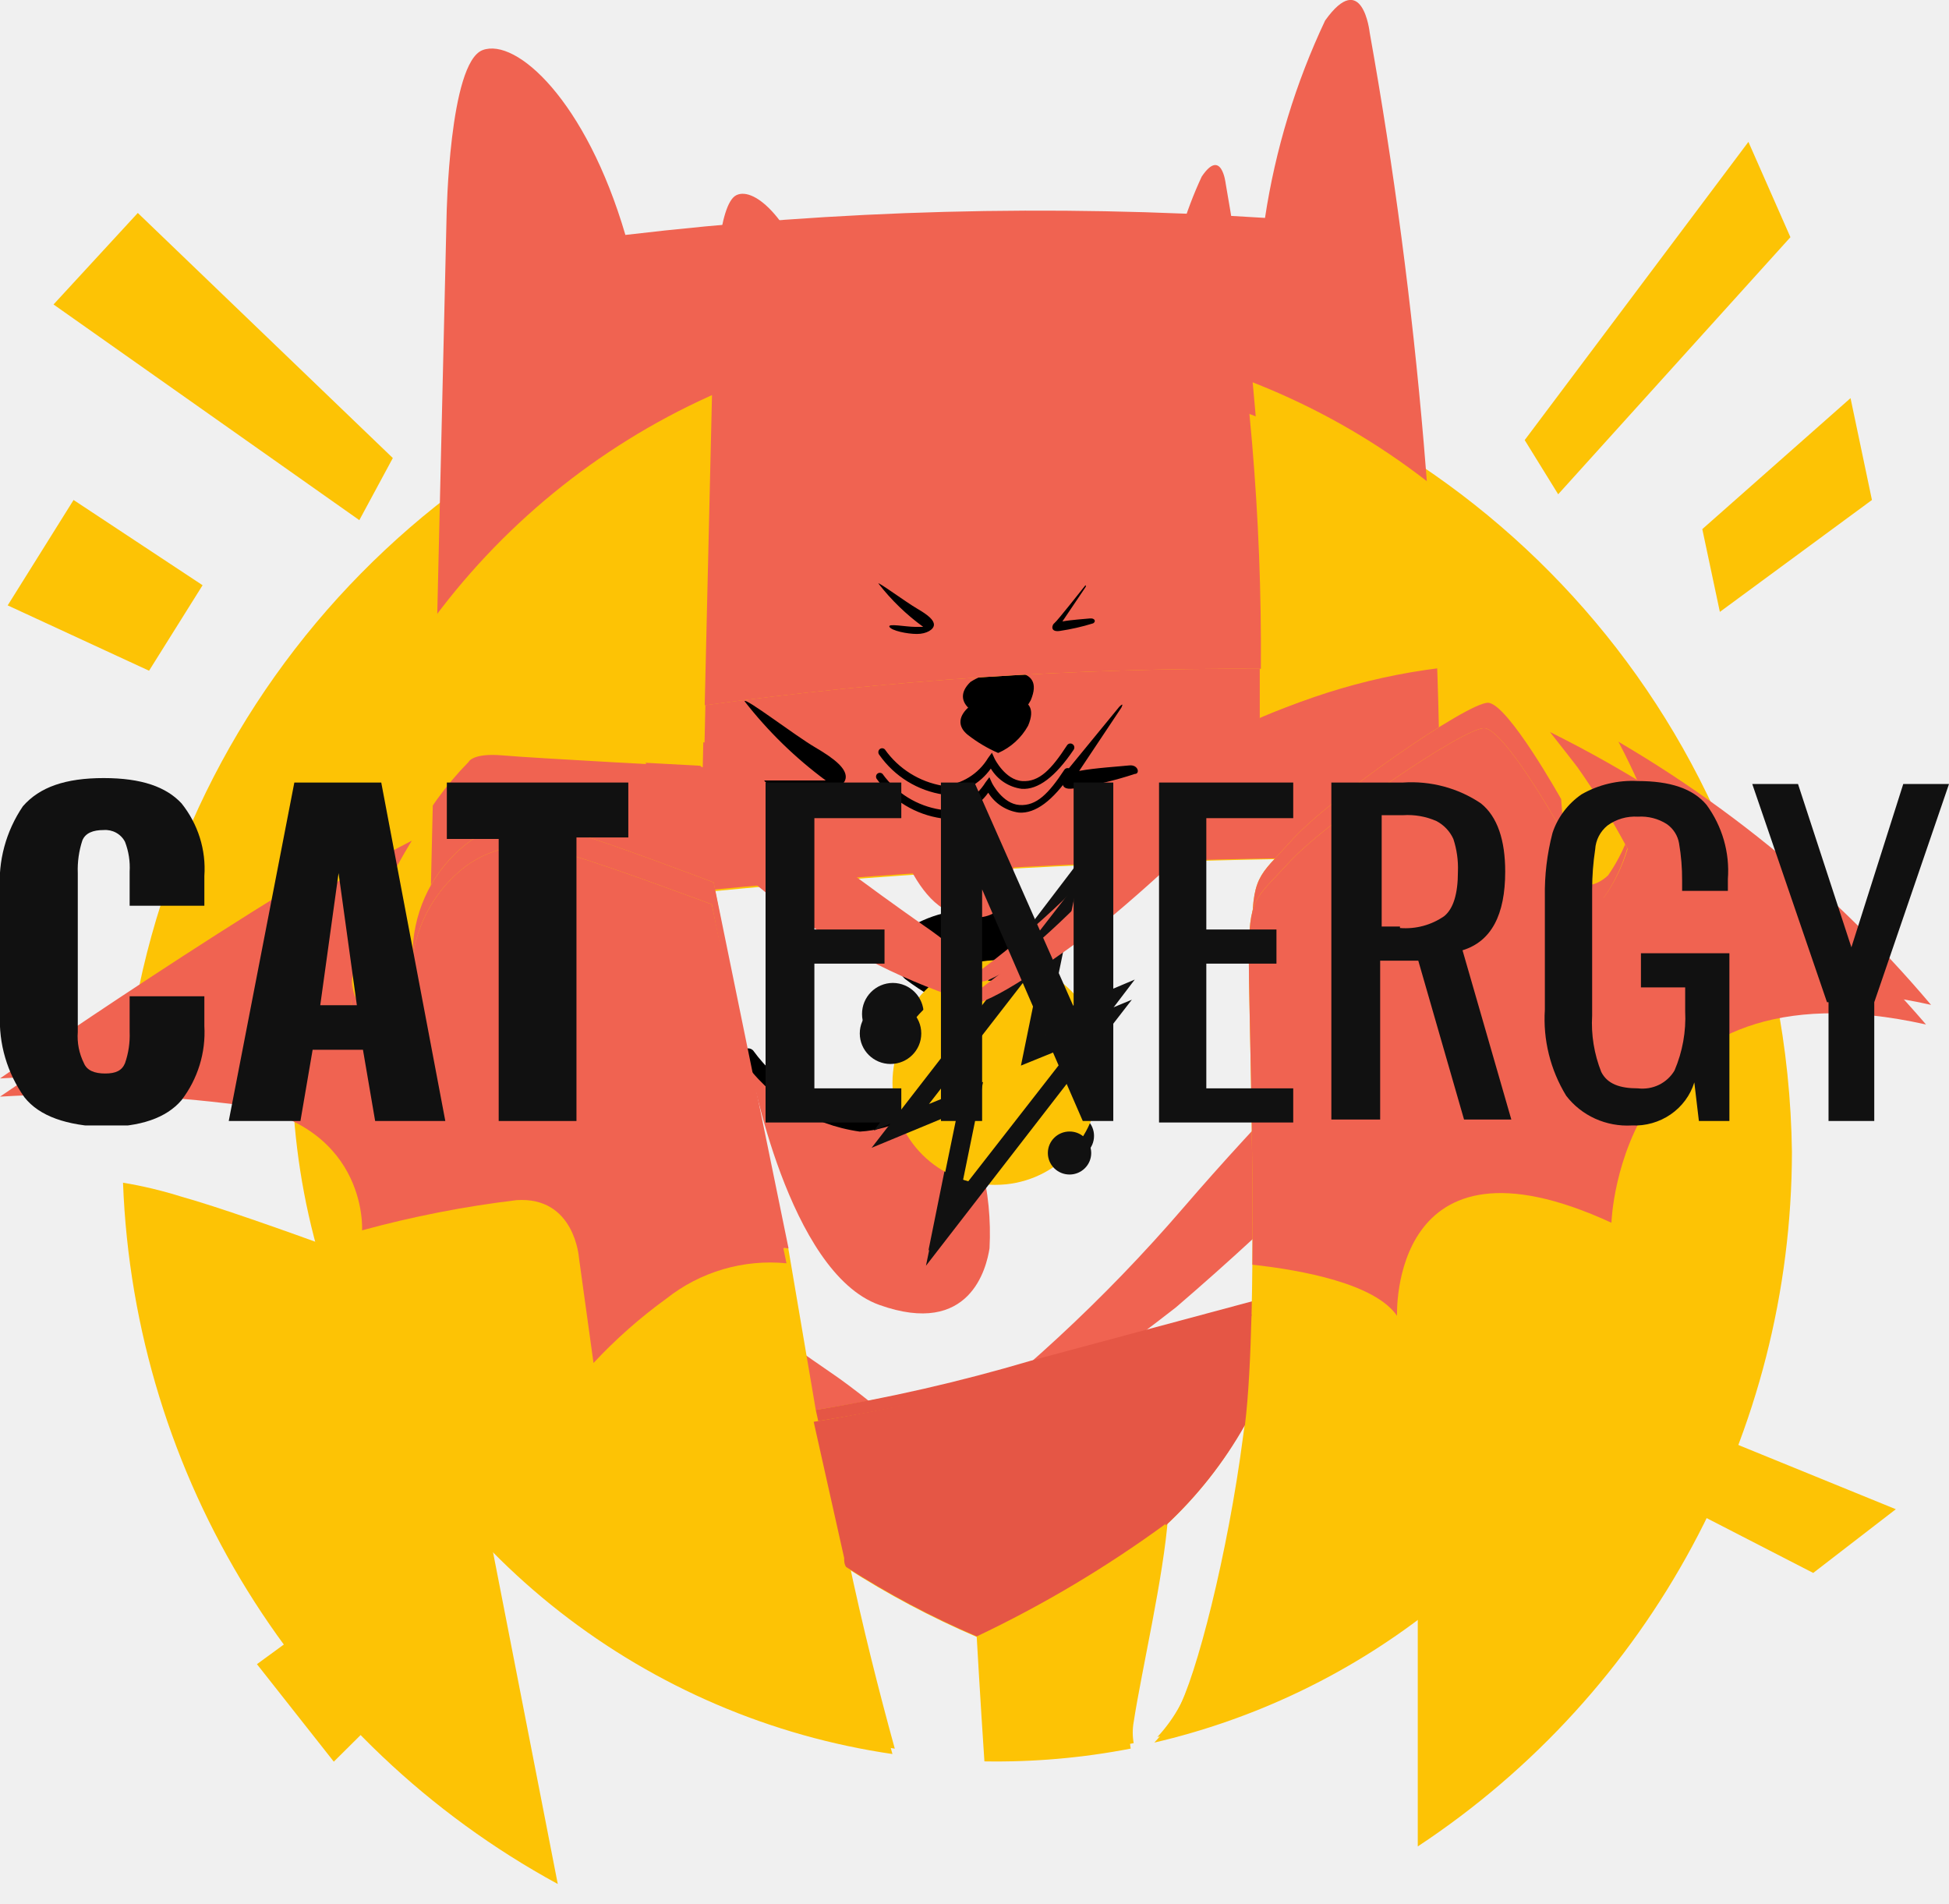
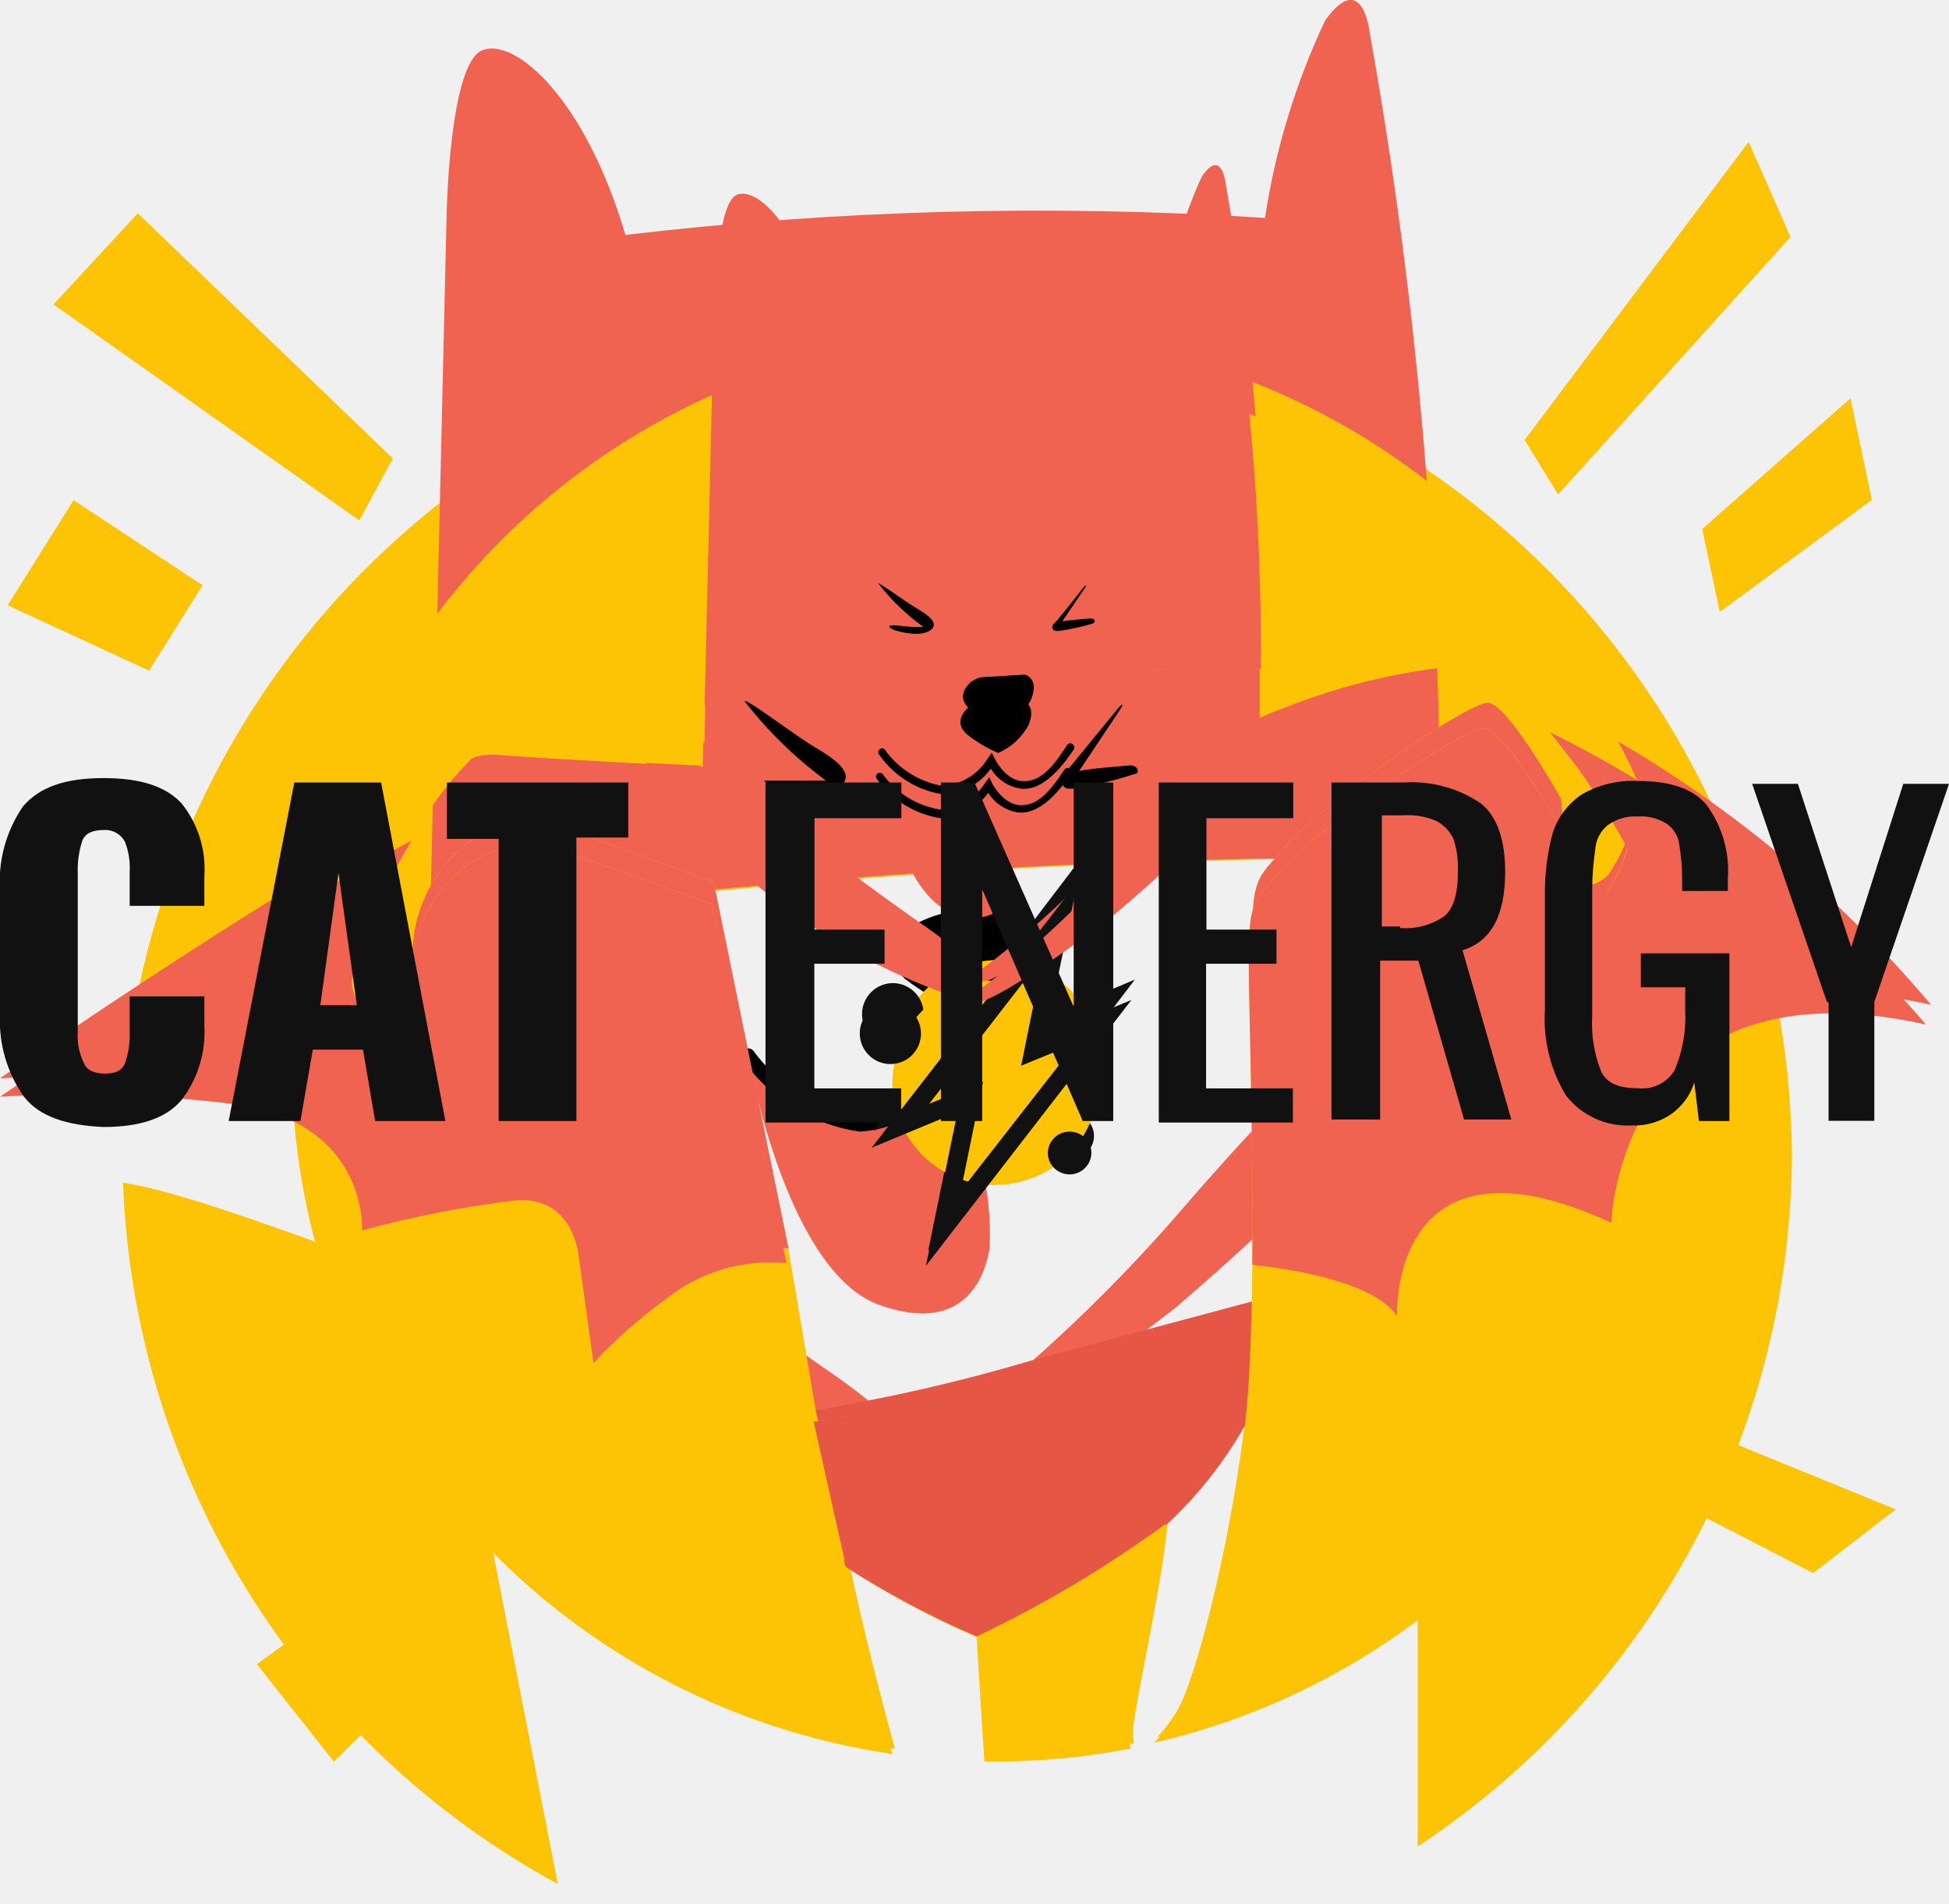
<svg xmlns="http://www.w3.org/2000/svg">
  <style>:root svg:not(:target) { display: none }</style>
-   <svg id="img-mobile" fill="none" viewBox="0 0 34 38">
-     <g clip-path="url(#a)">
-       <path fill="#FDC305" d="M6.07 20.72v-2.26a143.265 143.265 0 0 1 20.17-1.33c0 .6 0 1.21-.06 1.82a25.518 25.518 0 0 1 6-1.82A16.67 16.67 0 0 0 .19 20.39l5.88.33ZM27.24 24.23c-1.16 1.28-1.39 1.2-1.39 3.45v9.18A16.64 16.64 0 0 0 33.32 23a17.302 17.302 0 0 0-.32-3.1 33.109 33.109 0 0 0-5.76 4.33ZM6.36 25.72s-3.79-1.44-5.19-1.83A8.541 8.541 0 0 0 0 23.61a16.65 16.65 0 0 0 8.68 14L6.36 25.72Z" />
-       <path fill="#F06351" d="M26.29 17.12A89.799 89.799 0 0 0 24.89.65S24.75-.64 24 .41a14.22 14.22 0 0 0-1.2 3.94 70.34 70.34 0 0 0-12.77.34C9.24 2 7.85.75 7.18 1c-.67.25-.72 3.31-.72 3.31l-.33 14.1a143.211 143.211 0 0 1 20.16-1.29Z" />
-       <path fill="#000" d="M12.41 14c0-.09 1 .68 1.41.92.41.24.61.42.61.59 0 .17-.27.34-.63.34s-.91-.12-1-.27h1.23A8.34 8.34 0 0 1 12.41 14ZM19.89 14.11l-1.09 1.33c0 .06-.17.35.18.3a7.351 7.351 0 0 0 1.22-.29c.11 0 .07-.19-.11-.17-.18.02-.69.05-1 .11l.84-1.26s.07-.13-.04-.02ZM16.75 20.2a2.3 2.3 0 0 0 1.09-1c.28-.65 0-.91-.44-1a2.43 2.43 0 0 0-1.74.34c-.39.36-.34.72-.05 1a5.34 5.34 0 0 0 1.14.66Z" />
-       <path fill="#F06351" d="M16.35 21.45a1.92 1.92 0 0 1-.46.6 1.73 1.73 0 0 1-1 .38 2.15 2.15 0 0 1-1.47-.43 2.3 2.3 0 0 1-.53-.44c-.1-.11-.223-.2-.36-.26 0 0 .75 4.1 2.57 4.75 1.82.65 2.14-.75 2.2-1.13a5.61 5.61 0 0 0-.82-3.23c-.02-.31-.03-.11-.13-.24Z" />
-       <path fill="#000" d="M14.71 22.59a3.44 3.44 0 0 1-2.361-1.466.14.14 0 0 1 .031-.154.14.14 0 0 1 .2 0 3.26 3.26 0 0 0 2.11 1.3 2.09 2.09 0 0 0 1.63-1l.14-.19.1.21s.37.76 1 .8c.63.04 1.05-.41 1.61-1.28a.14.14 0 0 1 .2 0 .15.15 0 0 1 .05.2c-.64 1-1.27 1.44-1.88 1.4a1.549 1.549 0 0 1-1.12-.76 2.26 2.26 0 0 1-1.71.94Z" />
-       <path fill="#F06351" d="M26.24 18.92a58.634 58.634 0 0 0-5.07 5.19A31.633 31.633 0 0 1 15.88 29c-.22-.53-1.62-1.51-1.62-1.51s-3.13-2.14-5.18-3.82a34.139 34.139 0 0 1-3.13-3l-2-.11a22.57 22.57 0 0 0 12 8.8c.86-.14 3.27-1.86 5.07-3.26a58.13 58.13 0 0 0 5.94-5.89 6.15 6.15 0 0 0 1.14-2c-1.1.39-1.86.71-1.86.71Z" />
-     </g>
-     <defs />
+   <svg id="img-mobile" viewBox="0 0 34 38">
+     <path fill="#FDC305" d="M6.07 20.72v-2.26a143.26 143.26 0 0 1 20.17-1.33c0 .6 0 1.21-.06 1.82a25.52 25.52 0 0 1 6-1.82A16.67 16.67 0 0 0 .19 20.39l5.88.33Zm21.17 3.51c-1.16 1.28-1.39 1.2-1.39 3.45v9.18A16.64 16.64 0 0 0 33.32 23a17.3 17.3 0 0 0-.32-3.1 33.1 33.1 0 0 0-5.76 4.33ZM6.36 25.72s-3.79-1.44-5.19-1.83A8.54 8.54 0 0 0 0 23.61a16.65 16.65 0 0 0 8.68 14L6.36 25.72Z" />
+     <path fill="#F06351" d="M26.29 17.12A89.8 89.8 0 0 0 24.89.65S24.75-.64 24 .41a14.22 14.22 0 0 0-1.2 3.94 70.34 70.34 0 0 0-12.77.34C9.24 2 7.85.75 7.18 1c-.67.25-.72 3.31-.72 3.31l-.33 14.1a143.21 143.21 0 0 1 20.16-1.29Z" />
+     <path d="M12.41 14c0-.09 1 .68 1.41.92.41.24.61.42.61.59 0 .17-.27.34-.63.34s-.91-.12-1-.27h1.23A8.34 8.34 0 0 1 12.41 14Zm7.48.11-1.09 1.33c0 .06-.17.35.18.3a7.35 7.35 0 0 0 1.22-.29c.11 0 .07-.19-.11-.17-.18.02-.69.05-1 .11l.84-1.26s.07-.13-.04-.02Zm-3.14 6.09a2.3 2.3 0 0 0 1.09-1c.28-.65 0-.91-.44-1a2.43 2.43 0 0 0-1.74.34c-.39.36-.34.72-.05 1a5.34 5.34 0 0 0 1.14.66Z" />
+     <path fill="#F06351" d="M16.35 21.45a1.92 1.92 0 0 1-.46.6 1.73 1.73 0 0 1-1 .38 2.15 2.15 0 0 1-1.47-.43 2.3 2.3 0 0 1-.53-.44c-.1-.11-.22-.2-.36-.26 0 0 .75 4.1 2.57 4.75 1.82.65 2.14-.75 2.2-1.13a5.61 5.61 0 0 0-.82-3.23c-.02-.31-.03-.11-.13-.24Z" />
+     <path d="M14.71 22.59a3.44 3.44 0 0 1-2.36-1.47.14.14 0 0 1 .03-.15.14.14 0 0 1 .2 0 3.26 3.26 0 0 0 2.11 1.3 2.09 2.09 0 0 0 1.63-1l.14-.19.1.21s.37.76 1 .8c.63.04 1.05-.41 1.61-1.28a.14.14 0 0 1 .2 0 .15.15 0 0 1 .05.2c-.64 1-1.27 1.44-1.88 1.4a1.55 1.55 0 0 1-1.12-.76 2.26 2.26 0 0 1-1.71.94Z" />
+     <path fill="#F06351" d="M26.24 18.92a58.63 58.63 0 0 0-5.07 5.19A31.63 31.63 0 0 1 15.88 29c-.22-.53-1.62-1.51-1.62-1.51s-3.13-2.14-5.18-3.82a34.14 34.14 0 0 1-3.13-3l-2-.11a22.57 22.57 0 0 0 12 8.8c.86-.14 3.27-1.86 5.07-3.26a58.13 58.13 0 0 0 5.94-5.89 6.15 6.15 0 0 0 1.14-2c-1.1.39-1.86.71-1.86.71Z" />
  </svg>
-   <svg id="img-tablet" fill="none" viewBox="0 0 61 51">
-     <path fill="#FDC305" d="M51.582 19.854a22.231 22.231 0 0 0-6.936-9.09 21.96 21.96 0 0 0-10.503-4.396A21.887 21.887 0 0 0 22.865 7.83a22.083 22.083 0 0 0-9.058 6.934 22.354 22.354 0 0 0-4.43 10.564 22.432 22.432 0 0 0 1.373 11.386 22.238 22.238 0 0 0 6.813 9.184 21.965 21.965 0 0 0 10.442 4.54c-.5-1.815-1.008-3.822-1.456-5.951a27.756 27.756 0 0 0 4.1 2.215s.104 1.877.241 3.971c1.54.027 3.08-.11 4.592-.408a1.874 1.874 0 0 1 0-.66c.25-1.625.939-4.553 1.077-6.439a13.212 13.212 0 0 0 2.498-3.224l-.052.383c-.474 3.701-1.464 7.655-2.067 8.75a4.845 4.845 0 0 1-.715.999 22.006 22.006 0 0 0 8.563-4.141 22.237 22.237 0 0 0 6.047-7.386 22.45 22.45 0 0 0 .749-18.694Zm-1.266 3.293c-.38.374-1.163.626-1.293-.504-.129-1.13-.163-1.92-.163-1.92s-1.663-2.98-2.283-3.015c-.62-.035-5.022 3.015-6.185 4.344-1.008 1.121-1.206 1.043-1.206 3.015 0 1.486.19 7.1.086 11.392l-7.02 1.886a54.724 54.724 0 0 1-6.72 1.494l-.861-5.066h-.12L22.335 23.33s-3.282-1.252-4.488-1.59a3.213 3.213 0 0 0-3.445.547c-.472.417-.85.931-1.107 1.509a4.437 4.437 0 0 0-.384 1.836c.182.404.321.826.414 1.26.043.417-1.034.374-1.723.374-.69 0-.793-1.251-.25-2.72.424-1.129.948-2.217 1.568-3.25a10.312 10.312 0 0 1 1.783-2.51s.12-.296 1.077-.21c.956.088 6.271.374 6.271.374l.043-1.972a121.95 121.95 0 0 1 17.436-1.165v1.59a19.265 19.265 0 0 1 7.011-1.737.778.778 0 0 1 .664.339c.293.373 2.076 2.607 2.283 2.928.579.835 1.105 1.705 1.576 2.607a5.44 5.44 0 0 1-.75 1.599v.008Z" />
-     <path fill="#F06351" d="M48.636 17.83c.405.52.758.981.862 1.12.579.835 1.105 1.706 1.576 2.607a5.444 5.444 0 0 1-.74 1.547c-.38.373-1.164.625-1.293-.504-.13-1.13-.18-1.877-.18-1.877s-1.663-2.98-2.283-3.015c-.62-.035-5.023 3.015-6.186 4.344-1.008 1.121-1.206 1.043-1.206 3.015 0 1.304.147 5.779.112 9.758 1.56.174 3.851.609 4.54 1.634 0 0-.25-6.239 6.728-2.972 0 0 .241-8.506 9.872-6.325a37.712 37.712 0 0 0-11.802-9.333ZM39.565 15.813A79.266 79.266 0 0 0 38.36 1.45s-.129-1.13-.749-.208a12.474 12.474 0 0 0-1.034 3.475 60.536 60.536 0 0 0-11.043.296c-.707-2.39-1.913-3.476-2.49-3.189-.577.287-.646 2.85-.646 2.85l-.284 12.304a121.956 121.956 0 0 1 17.452-1.165Z" />
-     <path fill="#E55645" d="M39.065 39.943c.112-.93.172-2.163.207-3.527l-7.02 1.885a54.724 54.724 0 0 1-6.72 1.538l.957 4.345c0 .095 0 .19.06.286a27.759 27.759 0 0 0 4.1 2.216 36.485 36.485 0 0 0 5.927-3.589v.053a13.21 13.21 0 0 0 2.49-3.207Z" />
-     <path fill="#000" d="M27.566 13.094c-.043-.087.861.59 1.214.8.353.208.526.364.526.512 0 .148-.224.295-.534.295-.31 0-.793-.104-.862-.226-.069-.121.517 0 .81 0h.25a6.987 6.987 0 0 1-1.404-1.381ZM34.026 13.19s-.861 1.112-.939 1.164c-.077.052-.146.295.164.252a6.911 6.911 0 0 0 1.051-.244c.095-.052.06-.173-.103-.156-.164.017-.586.043-.862.096l.732-1.104s.026-.104-.043-.009ZM31.322 18.498c.399-.177.729-.482.938-.868.242-.574 0-.791-.379-.87a2.095 2.095 0 0 0-1.507.296c-.336.322-.293.634 0 .869.29.23.61.423.948.573Z" />
-     <path fill="#F06351" d="M31.011 19.593a1.78 1.78 0 0 1-.396.522c-.245.199-.547.314-.861.33a1.866 1.866 0 0 1-1.327-.383 1.724 1.724 0 0 1-.456-.39.862.862 0 0 0-.31-.218s.645 3.572 2.213 4.145c1.568.573 1.86-.66 1.904-.99a4.925 4.925 0 0 0-.706-2.816c0-.26-.018-.087-.06-.2Z" />
-     <path fill="#000" d="M29.547 20.584a2.998 2.998 0 0 1-2.024-1.243.131.131 0 0 1 0-.173.122.122 0 0 1 .086-.037.121.121 0 0 1 .086.037 2.785 2.785 0 0 0 1.817 1.138 1.806 1.806 0 0 0 1.413-.87l.12-.164.087.191s.327.66.861.695c.534.035.913-.365 1.404-1.12a.123.123 0 0 1 .172-.035.125.125 0 0 1 .035.173c-.574.852-1.117 1.26-1.628 1.225a1.328 1.328 0 0 1-.965-.634 1.954 1.954 0 0 1-1.464.817Z" />
-     <path fill="#FDC305" d="M31.235 32.28c1.784 0 3.23-1.46 3.23-3.259 0-1.8-1.446-3.258-3.23-3.258s-3.23 1.458-3.23 3.258 1.446 3.258 3.23 3.258Z" />
-     <path fill="#111" d="m35.516 26.37-2.696 1.14.99-4.893-6.46 8.48 2.697-1.138-.991 4.901 6.46-8.49ZM29.151 29.7l3.583-4.701-.698 3.476 1.723-.713-3.61 4.71.699-3.476-1.697.704ZM27.945 28.422a.969.969 0 0 0 .965-.974.969.969 0 0 0-.965-.973.969.969 0 0 0-.965.973c0 .538.432.974.965.974ZM33.561 31.95c.376 0 .68-.308.68-.687a.684.684 0 0 0-.68-.687.684.684 0 0 0-.68.687c0 .379.304.686.68.686ZM34.388 30.064a.303.303 0 0 0 .302-.304.303.303 0 0 0-.302-.305.303.303 0 0 0-.301.305c0 .168.135.304.301.304Z" />
-     <path fill="#F06351" d="M39.522 17.386a49.73 49.73 0 0 0-4.384 4.527 27.555 27.555 0 0 1-4.574 4.258c-.19-.46-1.405-1.32-1.405-1.32s-2.704-1.869-4.48-3.337a27.578 27.578 0 0 1-2.704-2.607l-1.723-.096a19.507 19.507 0 0 0 10.337 7.681c.741-.121 2.826-1.624 4.385-2.85a49.885 49.885 0 0 0 5.169-5.135c.429-.514.761-1.103.982-1.738-.982.33-1.603.617-1.603.617ZM22.337 23.33s-3.282-1.252-4.488-1.59a3.214 3.214 0 0 0-3.446.547c-.472.417-.85.931-1.107 1.509a4.439 4.439 0 0 0-.383 1.836c.182.404.32.826.413 1.26.043.417-1.033.374-1.723.374-.689 0-.792-1.251-.25-2.72.424-1.129.949-2.217 1.568-3.25C8.227 23.764 0 29.464 0 29.464a39.136 39.136 0 0 1 7.055.209c4.523.46 4.307 4.058 4.307 4.058a33.033 33.033 0 0 1 4.85-.965c1.826-.121 1.956 1.842 1.956 1.842l.456 3.354a15.804 15.804 0 0 1 2.283-2.05 5.189 5.189 0 0 1 3.773-1.13L22.337 23.33Z" />
+   <svg id="img-tablet" viewBox="0 0 61 51">
+     <path fill="#FDC305" d="M51.58 19.85a22.23 22.23 0 0 0-6.93-9.09 21.96 21.96 0 0 0-10.5-4.4 21.89 21.89 0 0 0-11.29 1.47 22.08 22.08 0 0 0-9.05 6.93 22.35 22.35 0 0 0-4.43 10.57 22.43 22.43 0 0 0 1.37 11.38 22.24 22.24 0 0 0 6.81 9.19 21.96 21.96 0 0 0 10.45 4.54c-.5-1.82-1.01-3.82-1.46-5.95a27.76 27.76 0 0 0 4.1 2.21s.1 1.88.24 3.97c1.54.03 3.08-.1 4.6-.4a1.87 1.87 0 0 1 0-.67c.24-1.62.93-4.55 1.07-6.43a13.21 13.21 0 0 0 2.5-3.23l-.06.39c-.47 3.7-1.46 7.65-2.06 8.75a4.84 4.84 0 0 1-.72 1 22 22 0 0 0 8.57-4.15 22.24 22.24 0 0 0 6.04-7.38 22.45 22.45 0 0 0 .75-18.7Zm-1.26 3.3c-.38.37-1.17.62-1.3-.5-.13-1.14-.16-1.93-.16-1.93s-1.66-2.98-2.28-3.01c-.62-.04-5.02 3.01-6.19 4.34-1 1.12-1.2 1.04-1.2 3.02 0 1.48.19 7.1.08 11.39l-7.02 1.89a54.72 54.72 0 0 1-6.72 1.49l-.86-5.07h-.12l-2.21-11.44s-3.29-1.25-4.5-1.59a3.21 3.21 0 0 0-3.44.55 4.4 4.4 0 0 0-1.1 1.5 4.44 4.44 0 0 0-.39 1.84c.18.4.32.83.42 1.26.04.42-1.04.38-1.73.38s-.8-1.26-.25-2.72c.43-1.13.95-2.22 1.57-3.25a10.31 10.31 0 0 1 1.78-2.51s.12-.3 1.08-.21c.96.08 6.27.37 6.27.37l.04-1.97a121.95 121.95 0 0 1 17.44-1.17v1.6a19.27 19.27 0 0 1 7.01-1.74.78.78 0 0 1 .67.33c.29.38 2.07 2.61 2.28 2.93.58.84 1.1 1.7 1.57 2.61a5.44 5.44 0 0 1-.75 1.6Z" />
+     <path fill="#F06351" d="m48.64 17.83.86 1.12c.58.83 1.1 1.7 1.57 2.6a5.44 5.44 0 0 1-.74 1.55c-.38.38-1.16.63-1.29-.5-.13-1.13-.18-1.88-.18-1.88s-1.66-2.98-2.28-3.01c-.62-.04-5.02 3.01-6.19 4.34-1 1.12-1.2 1.04-1.2 3.02 0 1.3.14 5.78.1 9.75 1.57.18 3.86.61 4.55 1.64 0 0-.25-6.24 6.73-2.97 0 0 .24-8.5 9.87-6.33a37.71 37.71 0 0 0-11.8-9.33Zm-9.08-2.02a79.27 79.27 0 0 0-1.2-14.36s-.13-1.13-.75-.2a12.47 12.47 0 0 0-1.03 3.47 60.54 60.54 0 0 0-11.05.3c-.7-2.4-1.9-3.48-2.49-3.2-.57.3-.64 2.85-.64 2.85l-.29 12.3a121.96 121.96 0 0 1 17.46-1.16Z" />
+     <path fill="#E55645" d="M39.06 39.94c.12-.93.18-2.16.21-3.52l-7.02 1.88a54.72 54.72 0 0 1-6.72 1.54l.96 4.34c0 .1 0 .2.06.29a27.76 27.76 0 0 0 4.1 2.22 36.48 36.48 0 0 0 5.93-3.6v.06a13.21 13.21 0 0 0 2.49-3.2Z" />
+     <path d="M27.57 13.1c-.05-.1.86.58 1.21.8.35.2.53.36.53.5 0 .15-.23.3-.54.3-.3 0-.8-.1-.86-.22-.07-.13.52 0 .81 0h.25a6.99 6.99 0 0 1-1.4-1.39Zm6.46.09s-.86 1.11-.94 1.16c-.08.06-.15.3.16.26a6.91 6.91 0 0 0 1.05-.25c.1-.05.06-.17-.1-.15a6.7 6.7 0 0 0-.86.1l.73-1.11s.03-.1-.04-.01Zm-2.7 5.3c.4-.17.72-.47.93-.86.24-.57 0-.8-.38-.87a2.1 2.1 0 0 0-1.5.3c-.34.32-.3.63 0 .87.28.23.6.42.94.57Z" />
+     <path fill="#F06351" d="M31.01 19.6a1.78 1.78 0 0 1-.4.51c-.24.2-.54.32-.86.33a1.87 1.87 0 0 1-1.32-.38 1.72 1.72 0 0 1-.46-.39.86.86 0 0 0-.3-.22s.64 3.58 2.2 4.15c1.57.57 1.86-.66 1.9-1a4.92 4.92 0 0 0-.7-2.8c0-.27-.02-.1-.06-.2Z" />
+     <path d="M29.55 20.58a3 3 0 0 1-2.03-1.24.13.13 0 0 1 0-.17.12.12 0 0 1 .09-.04.12.12 0 0 1 .08.04 2.79 2.79 0 0 0 1.82 1.14 1.8 1.8 0 0 0 1.41-.87l.12-.17.1.2s.32.65.85.69c.54.03.92-.37 1.4-1.12a.12.12 0 0 1 .18-.04.13.13 0 0 1 .03.18c-.57.85-1.11 1.26-1.62 1.22a1.33 1.33 0 0 1-.97-.63 1.95 1.95 0 0 1-1.46.81Z" />
+     <path fill="#FDC305" d="M31.23 32.28a3.25 3.25 0 0 0 3.23-3.26c0-1.8-1.44-3.26-3.23-3.26S28 27.22 28 29.02s1.45 3.26 3.23 3.26Z" />
+     <path fill="#111" d="m35.52 26.37-2.7 1.14.99-4.9-6.46 8.49 2.7-1.14-1 4.9 6.47-8.49Zm-6.37 3.33 3.58-4.7-.7 3.47 1.73-.7-3.61 4.7.7-3.47-1.7.7Zm-1.2-1.28a.97.97 0 0 0 .96-.97.97.97 0 0 0-.96-.97.97.97 0 0 0-.97.97c0 .54.43.97.96.97Zm5.61 3.53c.38 0 .68-.3.68-.69a.68.68 0 0 0-.68-.68.68.68 0 0 0-.68.68c0 .38.3.69.68.69Zm.83-1.89a.3.3 0 0 0 .3-.3.3.3 0 0 0-.3-.3.3.3 0 0 0-.3.3c0 .17.13.3.3.3Z" />
+     <path fill="#F06351" d="M39.52 17.39a49.73 49.73 0 0 0-4.38 4.52 27.55 27.55 0 0 1-4.58 4.26c-.19-.46-1.4-1.32-1.4-1.32s-2.7-1.87-4.48-3.34a27.58 27.58 0 0 1-2.7-2.6l-1.73-.1A19.5 19.5 0 0 0 30.6 26.5c.74-.12 2.82-1.62 4.38-2.85a49.88 49.88 0 0 0 5.17-5.13c.43-.52.76-1.1.98-1.74-.98.33-1.6.62-1.6.62Zm-17.18 5.94s-3.29-1.25-4.5-1.59a3.21 3.21 0 0 0-3.44.55 4.4 4.4 0 0 0-1.1 1.5 4.44 4.44 0 0 0-.39 1.84c.19.4.32.83.42 1.26.04.42-1.04.38-1.73.38s-.79-1.26-.25-2.72c.43-1.13.95-2.22 1.57-3.25C8.22 23.76 0 29.46 0 29.46a39.14 39.14 0 0 1 7.05.21c4.53.46 4.31 4.06 4.31 4.06a33.03 33.03 0 0 1 4.85-.96c1.83-.13 1.96 1.84 1.96 1.84l.45 3.35a15.8 15.8 0 0 1 2.29-2.05 5.19 5.19 0 0 1 3.77-1.13l-2.34-11.45Z" />
  </svg>
-   <svg id="img-desktop" fill="none" viewBox="0 0 71 59">
-     <path fill="#FDC305" d="M59.883 23.806A25.432 25.432 0 0 0 51.83 13.43a25.725 25.725 0 0 0-12.193-5.02 25.803 25.803 0 0 0-13.093 1.671 25.59 25.59 0 0 0-10.515 7.916 25.296 25.296 0 0 0-5.144 12.06 25.212 25.212 0 0 0 1.595 12.997 25.423 25.423 0 0 0 7.909 10.484 25.719 25.719 0 0 0 12.122 5.184 113.04 113.04 0 0 1-1.69-6.794 32.41 32.41 0 0 0 4.76 2.529s.12 2.142.28 4.533c1.789.03 3.575-.126 5.33-.466a2.104 2.104 0 0 1 0-.754c.29-1.855 1.09-5.198 1.25-7.35a15.114 15.114 0 0 0 2.9-3.68l-.06.436c-.55 4.226-1.7 8.74-2.4 9.989a5.536 5.536 0 0 1-.83 1.14 25.73 25.73 0 0 0 9.941-4.727 25.48 25.48 0 0 0 7.021-8.43 25.252 25.252 0 0 0 .87-21.341Zm-1.47 3.76c-.44.426-1.35.714-1.5-.576a34.09 34.09 0 0 1-.19-2.192s-1.93-3.402-2.65-3.442c-.72-.04-5.831 3.442-7.181 4.96-1.17 1.28-1.4 1.19-1.4 3.442 0 1.696.22 8.104.1 13.004l-8.15 2.153c-2.562.729-5.168 1.299-7.801 1.706l-1-5.783h-.14l-2.57-13.064s-3.81-1.428-5.21-1.815a3.788 3.788 0 0 0-4 .625 5.032 5.032 0 0 0-1.285 1.722 4.995 4.995 0 0 0-.446 2.097c.212.46.373.943.48 1.438.05.476-1.2.426-2 .426s-.92-1.428-.29-3.104c.492-1.29 1.1-2.531 1.82-3.71a11.776 11.776 0 0 1 2.07-2.867s.14-.337 1.25-.238c1.11.1 7.28.427 7.28.427l.05-2.252a143.93 143.93 0 0 1 20.242-1.33v1.816a22.671 22.671 0 0 1 8.14-1.984.916.916 0 0 1 .77.387c.34.427 2.41 2.976 2.65 3.343a27.73 27.73 0 0 1 1.83 2.976 6.167 6.167 0 0 1-.87 1.825v.01Z" />
-     <path fill="#F06351" d="M56.463 21.495c.47.595.88 1.121 1 1.28a27.74 27.74 0 0 1 1.83 2.976c-.19.63-.48 1.226-.86 1.765-.44.427-1.35.714-1.5-.575-.15-1.29-.21-2.143-.21-2.143s-1.93-3.402-2.65-3.442c-.72-.04-5.83 3.442-7.18 4.96-1.17 1.28-1.4 1.19-1.4 3.442 0 1.488.17 6.596.13 11.14 1.81.198 4.47.694 5.27 1.864 0 0-.29-7.122 7.81-3.392 0 0 .28-9.711 11.46-7.221a43.671 43.671 0 0 0-13.7-10.654ZM45.932 19.194a89.015 89.015 0 0 0-1.4-16.397s-.15-1.29-.87-.238a14.057 14.057 0 0 0-1.2 3.968 71.461 71.461 0 0 0-12.82.337c-.82-2.728-2.22-3.968-2.89-3.64-.67.327-.75 3.253-.75 3.253l-.33 14.046a143.942 143.942 0 0 1 20.26-1.33Z" />
-     <path fill="#E55645" d="M45.352 46.74c.13-1.062.2-2.47.24-4.028l-8.15 2.153a64.434 64.434 0 0 1-7.8 1.756l1.11 4.96c0 .108 0 .218.07.327a32.398 32.398 0 0 0 4.76 2.53 42.484 42.484 0 0 0 6.88-4.098v.06a15.115 15.115 0 0 0 2.89-3.66Z" />
-     <path fill="#000" d="M32.002 16.09c-.05-.1 1 .674 1.41.912.41.238.61.416.61.585 0 .169-.26.337-.62.337s-.92-.119-1-.258c-.08-.139.6 0 .94 0h.29a8.052 8.052 0 0 1-1.63-1.577ZM39.502 16.198s-1 1.27-1.09 1.33c-.09.059-.17.337.19.287a8.146 8.146 0 0 0 1.22-.278c.11-.06.07-.198-.12-.178-.19.02-.68.05-1 .109l.85-1.26s.03-.119-.05-.01ZM36.362 22.259a2.293 2.293 0 0 0 1.09-.992c.28-.655 0-.903-.44-.992-.606-.11-1.23.01-1.75.337-.39.367-.34.724 0 .992a5.17 5.17 0 0 0 1.1.655Z" />
-     <path fill="#F06351" d="M36.002 23.509c-.115.225-.271.427-.46.595-.285.227-.635.36-1 .377a2.193 2.193 0 0 1-1.54-.437 1.995 1.995 0 0 1-.53-.446 1.002 1.002 0 0 0-.36-.248s.75 4.077 2.57 4.731c1.82.655 2.16-.753 2.21-1.13a5.55 5.55 0 0 0-.82-3.214c0-.298-.02-.1-.07-.228Z" />
-     <path fill="#000" d="M34.301 24.64a3.518 3.518 0 0 1-2.35-1.419.148.148 0 0 1 0-.198.14.14 0 0 1 .155-.031.14.14 0 0 1 .045.03 3.209 3.209 0 0 0 2.11 1.3 2.121 2.121 0 0 0 1.64-.992l.14-.188.1.218s.38.754 1 .794c.62.04 1.06-.417 1.63-1.28a.144.144 0 0 1 .2-.04.143.143 0 0 1 .04.199c-.666.972-1.296 1.438-1.89 1.398a1.557 1.557 0 0 1-1.12-.724 2.254 2.254 0 0 1-1.7.933Z" />
-     <path fill="#FDC305" d="M36.262 37.99c2.07 0 3.75-1.665 3.75-3.719s-1.68-3.72-3.75-3.72c-2.072 0-3.75 1.666-3.75 3.72 0 2.054 1.678 3.72 3.75 3.72Z" />
-     <path fill="#111" d="m41.232 31.246-3.13 1.3 1.15-5.585-7.5 9.68 3.13-1.298-1.15 5.594 7.5-9.691Zm-7.39 3.799 4.16-5.366-.81 3.967 2-.813-4.19 5.376.81-3.968-1.97.804ZM32.441 33.587c.62 0 1.12-.498 1.12-1.111 0-.614-.5-1.111-1.12-1.111-.618 0-1.12.497-1.12 1.11 0 .614.502 1.112 1.12 1.112ZM38.962 37.614c.436 0 .79-.35.79-.784a.787.787 0 0 0-.79-.783c-.436 0-.79.35-.79.783 0 .433.354.784.79.784ZM39.922 35.462c.193 0 .35-.156.35-.348a.349.349 0 0 0-.35-.347.349.349 0 0 0-.35.347c0 .192.157.348.35.348Z" />
-     <path fill="#F06351" d="M45.882 20.99a57.219 57.219 0 0 0-5.09 5.167 31.79 31.79 0 0 1-5.31 4.86c-.22-.525-1.63-1.507-1.63-1.507s-3.14-2.133-5.2-3.81a31.78 31.78 0 0 1-3.14-2.975l-2-.109a22.62 22.62 0 0 0 12 8.769c.86-.14 3.28-1.855 5.09-3.254a57.44 57.44 0 0 0 6-5.862 6.314 6.314 0 0 0 1.14-1.984c-1.14.377-1.86.704-1.86.704Z" />
-     <path fill="#FDC305" d="m65.223 3.472-8.46 9.364-1.22-1.974L63.693 0l1.53 3.472ZM62.653 17.12l5.54-4.076-.78-3.71-5.4 4.771.64 3.016ZM59.923 48.972l6.13 3.154 3.01-2.321-6.69-2.728-2.45 1.895ZM1.95 5.922l3.07-3.333 9.29 8.927-1.22 2.262L1.95 5.922ZM7.38 16.149l-4.7-3.105-2.4 3.839 5.15 2.38 1.95-3.114ZM13.91 52.126l-4.55 3.323L12.16 59l4.02-3.988-2.27-2.886Z" />
-     <path fill="#F06351" d="M25.931 27.774s-3.81-1.428-5.21-1.815a3.788 3.788 0 0 0-4 .625 5.032 5.032 0 0 0-1.285 1.722 4.994 4.994 0 0 0-.445 2.097c.211.46.372.943.48 1.438.05.476-1.2.426-2 .426s-.92-1.428-.29-3.104c.491-1.29 1.1-2.531 1.82-3.71C9.55 28.27 0 34.777 0 34.777a46.196 46.196 0 0 1 8.19.238c5.25.526 5 4.632 5 4.632a38.924 38.924 0 0 1 5.63-1.1c2.121-.14 2.271 2.102 2.271 2.102l.53 3.83a18.248 18.248 0 0 1 2.65-2.342 6.095 6.095 0 0 1 4.38-1.29l-2.72-13.073Z" />
+   <svg id="img-desktop" viewBox="0 0 71 59">
+     <path fill="#FDC305" d="M59.88 23.8a25.43 25.43 0 0 0-8.05-10.37 25.73 25.73 0 0 0-12.2-5.02 25.8 25.8 0 0 0-13.09 1.67A25.59 25.59 0 0 0 16.03 18a25.3 25.3 0 0 0-5.15 12.06 25.21 25.21 0 0 0 1.6 13 25.42 25.42 0 0 0 7.9 10.48 25.72 25.72 0 0 0 12.13 5.18 113.04 113.04 0 0 1-1.69-6.8 32.41 32.41 0 0 0 4.76 2.54s.12 2.14.28 4.53c1.79.03 3.58-.13 5.33-.47a2.1 2.1 0 0 1 0-.75c.3-1.85 1.1-5.2 1.25-7.35a15.11 15.11 0 0 0 2.9-3.68l-.06.44c-.55 4.22-1.7 8.74-2.4 9.99a5.54 5.54 0 0 1-.83 1.14A25.73 25.73 0 0 0 52 53.58a25.48 25.48 0 0 0 7.02-8.43 25.25 25.25 0 0 0 .87-21.34Zm-1.47 3.77c-.44.42-1.35.71-1.5-.58a34.09 34.09 0 0 1-.19-2.2s-1.93-3.4-2.65-3.43c-.72-.04-5.83 3.44-7.18 4.96-1.17 1.28-1.4 1.19-1.4 3.44 0 1.7.22 8.1.1 13l-8.15 2.16c-2.56.72-5.17 1.3-7.8 1.7l-1-5.78h-.14l-2.57-13.07s-3.8-1.42-5.2-1.81a3.79 3.79 0 0 0-4 .62 5.03 5.03 0 0 0-1.3 1.73 5 5 0 0 0-.44 2.1c.21.45.37.94.48 1.43.05.48-1.2.43-2 .43s-.92-1.43-.29-3.1A22.5 22.5 0 0 1 15 25.44a11.78 11.78 0 0 1 2.07-2.86s.14-.34 1.25-.24c1.11.1 7.28.43 7.28.43l.05-2.26a143.93 143.93 0 0 1 20.24-1.33V21a22.67 22.67 0 0 1 8.14-1.98.92.92 0 0 1 .77.38c.34.43 2.41 2.98 2.65 3.35a27.73 27.73 0 0 1 1.83 2.97 6.17 6.17 0 0 1-.87 1.83Z" />
+     <path fill="#F06351" d="m56.46 21.5 1 1.28a27.74 27.74 0 0 1 1.83 2.97 6.14 6.14 0 0 1-.86 1.77c-.44.42-1.35.71-1.5-.58-.15-1.29-.2-2.14-.2-2.14s-1.94-3.4-2.66-3.44c-.72-.04-5.83 3.44-7.18 4.96-1.17 1.28-1.4 1.19-1.4 3.44 0 1.49.17 6.6.13 11.14 1.81.2 4.47.7 5.27 1.86 0 0-.29-7.12 7.81-3.39 0 0 .28-9.71 11.46-7.22a43.67 43.67 0 0 0-13.7-10.65Zm-10.53-2.3a89.02 89.02 0 0 0-1.4-16.4s-.15-1.3-.87-.24a14.06 14.06 0 0 0-1.2 3.97 71.46 71.46 0 0 0-12.82.33c-.82-2.72-2.22-3.96-2.89-3.64-.67.33-.75 3.26-.75 3.26l-.33 14.04a143.94 143.94 0 0 1 20.26-1.33Z" />
+     <path fill="#E55645" d="M45.35 46.74c.13-1.06.2-2.47.24-4.03l-8.15 2.16a64.43 64.43 0 0 1-7.8 1.75l1.11 4.96c0 .1 0 .22.07.33a32.4 32.4 0 0 0 4.76 2.53 42.48 42.48 0 0 0 6.88-4.1v.06a15.12 15.12 0 0 0 2.9-3.66Z" />
+     <path d="M32 16.09c-.05-.1 1 .67 1.41.91.41.24.61.42.61.59 0 .17-.26.33-.62.33s-.92-.12-1-.25c-.08-.14.6 0 .94 0h.3A8.05 8.05 0 0 1 32 16.09Zm7.5.1s-1 1.28-1.09 1.34c-.09.06-.17.33.2.28a8.15 8.15 0 0 0 1.21-.27c.11-.06.07-.2-.12-.18-.19.02-.68.05-1 .1l.85-1.25s.03-.12-.05-.01Zm-3.14 6.07a2.3 2.3 0 0 0 1.1-1c.27-.65 0-.9-.45-.99a2.5 2.5 0 0 0-1.75.34c-.39.37-.34.73 0 1a5.17 5.17 0 0 0 1.1.65Z" />
+     <path fill="#F06351" d="M36 23.5c-.11.23-.27.44-.46.6-.28.23-.63.36-1 .38a2.2 2.2 0 0 1-1.54-.44 2 2 0 0 1-.53-.44 1 1 0 0 0-.36-.25s.75 4.08 2.57 4.73c1.82.66 2.16-.75 2.21-1.13a5.55 5.55 0 0 0-.82-3.21c0-.3-.02-.1-.07-.23Z" />
+     <path d="M34.3 24.64a3.52 3.52 0 0 1-2.35-1.42.15.15 0 0 1 0-.2.14.14 0 0 1 .16-.03.14.14 0 0 1 .04.03 3.2 3.2 0 0 0 2.11 1.3 2.12 2.12 0 0 0 1.64-.99l.14-.19.1.22s.38.75 1 .8c.62.03 1.06-.42 1.63-1.29a.14.14 0 0 1 .2-.04.14.14 0 0 1 .04.2c-.66.98-1.3 1.44-1.89 1.4a1.56 1.56 0 0 1-1.12-.72 2.25 2.25 0 0 1-1.7.93Z" />
+     <path fill="#FDC305" d="M36.26 37.99c2.07 0 3.75-1.67 3.75-3.72s-1.68-3.72-3.75-3.72a3.73 3.73 0 0 0-3.75 3.72A3.73 3.73 0 0 0 36.26 38Z" />
+     <path fill="#111" d="m41.23 31.25-3.13 1.3 1.15-5.59-7.5 9.68 3.13-1.3-1.15 5.6 7.5-9.7Zm-7.39 3.8L38 29.68l-.8 3.97 2-.82-4.2 5.38.81-3.97-1.97.8Zm-1.4-1.46a1.11 1.11 0 1 0 0-2.22c-.62 0-1.12.5-1.12 1.1 0 .62.5 1.12 1.12 1.12Zm6.52 4.02a.8.8 0 0 0 .8-.78.79.79 0 0 0-.8-.78.79.79 0 0 0-.79.78c0 .43.36.78.8.78Zm.96-2.15c.2 0 .35-.15.35-.35a.35.35 0 0 0-.35-.34.35.35 0 0 0-.35.34c0 .2.16.35.35.35Z" />
+     <path fill="#F06351" d="M45.88 20.99a57.22 57.22 0 0 0-5.09 5.17 31.79 31.79 0 0 1-5.3 4.86c-.23-.53-1.64-1.51-1.64-1.51s-3.14-2.13-5.2-3.81a31.78 31.78 0 0 1-3.14-2.98l-2-.1a22.62 22.62 0 0 0 12 8.76c.86-.14 3.28-1.85 5.1-3.25a57.44 57.44 0 0 0 6-5.86 6.31 6.31 0 0 0 1.13-1.99c-1.14.38-1.86.7-1.86.7Z" />
+     <path fill="#FDC305" d="m65.22 3.47-8.46 9.37-1.22-1.98L63.7 0l1.53 3.47Zm-2.57 13.65 5.54-4.08-.78-3.7-5.4 4.76.64 3.02Zm-2.73 31.85 6.13 3.16 3.01-2.32-6.69-2.73-2.45 1.9ZM1.95 5.92 5.02 2.6l9.29 8.93-1.22 2.26L1.95 5.92Zm5.43 10.23-4.7-3.1-2.4 3.83 5.15 2.38 1.95-3.11Zm6.53 35.98-4.55 3.32 2.8 3.55 4.02-3.99-2.27-2.88Z" />
+     <path fill="#F06351" d="M25.93 27.77s-3.8-1.42-5.2-1.81a3.79 3.79 0 0 0-4 .62 5.03 5.03 0 0 0-1.3 1.73 5 5 0 0 0-.44 2.1c.21.45.37.94.48 1.43.05.48-1.2.43-2 .43s-.92-1.43-.29-3.1c.5-1.3 1.1-2.54 1.82-3.72-5.45 2.82-15 9.33-15 9.33a46.2 46.2 0 0 1 8.19.23c5.25.53 5 4.64 5 4.64a38.92 38.92 0 0 1 5.63-1.1c2.12-.14 2.27 2.1 2.27 2.1l.53 3.83a18.25 18.25 0 0 1 2.65-2.34 6.1 6.1 0 0 1 4.38-1.3l-2.72-13.07Z" />
  </svg>
-   <svg id="text" viewBox="0 0 101 18" fill="none">
-     <g clip-path="url(#clip0_135_3354)">
-       <path d="M1.264 16.538C0.37 15.276 -0.075 13.763 1.02073e-05 12.231V5.846C-0.108 4.298 0.308 2.757 1.185 1.462C2.055 0.462 3.398 0 5.374 0C7.35 0 8.614 0.462 9.405 1.308C10.263 2.379 10.685 3.721 10.59 5.077V6.615H6.718V4.846C6.749 4.323 6.668 3.799 6.48 3.308C6.38 3.109 6.221 2.945 6.024 2.835C5.827 2.725 5.6 2.676 5.374 2.692C4.821 2.692 4.426 2.846 4.268 3.231C4.089 3.777 4.009 4.35 4.031 4.923V13.154C3.989 13.71 4.098 14.267 4.347 14.769C4.505 15.154 4.9 15.308 5.453 15.308C6.006 15.308 6.322 15.154 6.48 14.769C6.66 14.249 6.74 13.702 6.718 13.154V11.308H10.59V12.846C10.67 14.224 10.251 15.585 9.405 16.692C8.614 17.615 7.271 18.077 5.374 18.077C3.477 18 2.055 17.538 1.264 16.538Z" fill="#111111" />
-       <path d="M15.253 0.231H19.757L23.077 17.769H19.441L18.809 14.077H16.201L15.569 17.769H11.854L15.253 0.231ZM18.493 11.769L17.545 4.923L16.596 11.769H18.493Z" fill="#111111" />
-       <path d="M25.843 3.154H23.156V0.231H32.56V3.077H29.873V17.769H25.843V3.154Z" fill="#111111" />
-       <path d="M39.752 0.231H46.707V2.077H42.202V7.846H45.837V9.615H42.202V16.077H46.707V17.846H39.673V0.231H39.752Z" fill="#111111" />
-       <path d="M48.761 0.231H50.5L55.637 11.846V0.231H57.692V17.769H56.111L50.895 5.769V17.769H48.761V0.231Z" fill="#111111" />
-       <path d="M60.063 0.231H67.017V2.077H62.513V7.846H66.148V9.615H62.513V16.077H67.017V17.846H60.063V0.231Z" fill="#111111" />
-       <path d="M69.072 0.231H72.707C74.138 0.135 75.559 0.514 76.738 1.308C77.607 2 78.002 3.231 78.002 4.846C78.002 7.077 77.291 8.462 75.79 8.923L78.319 17.692H75.869L73.498 9.462H71.522V17.692H68.993V0.231H69.072ZM72.549 7.769C73.364 7.835 74.176 7.617 74.841 7.154C75.315 6.769 75.552 6 75.552 4.846C75.574 4.273 75.494 3.7 75.315 3.154C75.138 2.762 74.832 2.437 74.446 2.231C73.902 1.989 73.304 1.884 72.707 1.923H71.601V7.692H72.549V7.769Z" fill="#111111" />
-       <path d="M81.163 16.462C80.342 15.117 79.956 13.562 80.057 12V6.154C80.038 5.039 80.171 3.927 80.452 2.846C80.717 2.039 81.244 1.337 81.954 0.846C82.836 0.338 83.854 0.097 84.878 0.154C86.537 0.154 87.723 0.538 88.434 1.385C89.252 2.502 89.644 3.862 89.541 5.231V5.846H87.17V5.308C87.173 4.663 87.121 4.02 87.012 3.385C86.945 2.983 86.718 2.623 86.379 2.385C85.935 2.101 85.408 1.966 84.878 2C84.311 1.965 83.75 2.128 83.297 2.462C83.111 2.614 82.96 2.802 82.851 3.013C82.742 3.225 82.679 3.456 82.665 3.692C82.561 4.38 82.508 5.074 82.507 5.769V12.308C82.449 13.304 82.611 14.301 82.981 15.231C83.297 15.846 83.93 16.077 84.878 16.077C85.252 16.122 85.632 16.059 85.97 15.895C86.307 15.73 86.587 15.473 86.775 15.154C87.192 14.181 87.381 13.13 87.328 12.077V10.846H85.036V9.077H89.62V17.769H88.039L87.802 15.769C87.595 16.439 87.163 17.023 86.576 17.427C85.989 17.831 85.28 18.033 84.562 18C83.909 18.037 83.257 17.916 82.663 17.648C82.07 17.379 81.555 16.972 81.163 16.462Z" fill="#111111" />
-       <path d="M94.678 11.615L90.805 0.308H93.176L95.942 8.769L98.629 0.308H101L97.127 11.615V17.769H94.757V11.615H94.678Z" fill="#111111" />
-     </g>
-     <defs>
-       <clipPath id="clip0_135_3354">
-         <rect width="101" height="18" fill="white" />
-       </clipPath>
-     </defs>
+   <svg id="text" viewBox="0 0 101 18">
+     <path fill="#111" d="M1.26 16.54A6.86 6.86 0 0 1 0 12.24v-6.4a6.9 6.9 0 0 1 1.19-4.37C2.05.46 3.39 0 5.37 0 7.35 0 8.61.46 9.4 1.3a5.42 5.42 0 0 1 1.19 3.78v1.54H6.72V4.85a3.7 3.7 0 0 0-.24-1.54 1.16 1.16 0 0 0-1.1-.62c-.56 0-.95.16-1.11.54a4.85 4.85 0 0 0-.24 1.7v8.22c-.04.56.07 1.12.32 1.62.15.38.55.54 1.1.54.56 0 .87-.16 1.03-.54.18-.52.26-1.07.24-1.62v-1.84h3.87v1.54a5.77 5.77 0 0 1-1.19 3.84c-.79.93-2.13 1.39-4.03 1.39-1.9-.08-3.32-.54-4.1-1.54ZM15.25.23h4.5l3.33 17.54h-3.64l-.63-3.7h-2.6l-.64 3.7h-3.72L15.25.23Zm3.24 11.54-.95-6.85-.94 6.85h1.9Zm7.35-8.62h-2.68V.23h9.4v2.85h-2.69v14.69h-4.03V3.15ZM39.75.23h6.96v1.85h-4.5v5.77h3.63v1.77H42.2v6.46h4.5v1.77h-7.03V.23h.08Zm9.01 0h1.74l5.14 11.62V.23h2.05v17.54h-1.58l-5.21-12v12h-2.14V.23Zm11.3 0h6.96v1.85h-4.5v5.77h3.63v1.77H62.5v6.46H67v1.77h-6.95V.23Zm9.01 0h3.64c1.43-.1 2.85.28 4.03 1.08C77.6 2 78 3.23 78 4.85c0 2.23-.7 3.61-2.21 4.07l2.53 8.77h-2.45L73.5 9.46h-1.98v8.23H69V.23h.08Zm3.48 7.54c.81.06 1.63-.15 2.3-.62.47-.38.7-1.15.7-2.3a4.85 4.85 0 0 0-.23-1.7 2.04 2.04 0 0 0-.87-.92 3.69 3.69 0 0 0-1.74-.3h-1.1v5.76h.94v.08Zm8.61 8.69a7.61 7.61 0 0 1-1.1-4.46V6.15c-.02-1.11.11-2.22.4-3.3.26-.81.78-1.51 1.5-2 .88-.51 1.9-.75 2.92-.7 1.66 0 2.84.39 3.55 1.23a5.77 5.77 0 0 1 1.11 3.85v.62h-2.37V5.3c0-.65-.05-1.29-.16-1.93-.06-.4-.3-.76-.63-1a2.5 2.5 0 0 0-1.5-.38 2.42 2.42 0 0 0-1.58.46 1.75 1.75 0 0 0-.63 1.23c-.1.69-.16 1.38-.16 2.08v6.54c-.06 1 .1 2 .47 2.92.32.62.95.85 1.9.85a1.96 1.96 0 0 0 1.9-.93c.41-.97.6-2.02.55-3.07v-1.23h-2.3V9.08h4.59v8.69h-1.58l-.24-2c-.2.67-.64 1.25-1.22 1.66-.6.4-1.3.6-2.02.57a4.05 4.05 0 0 1-3.4-1.54Zm13.52-4.84L90.8.3h2.37l2.76 8.46L98.63.3H101l-3.87 11.3v6.16h-2.37v-6.15h-.08Z" />
  </svg>
</svg>
